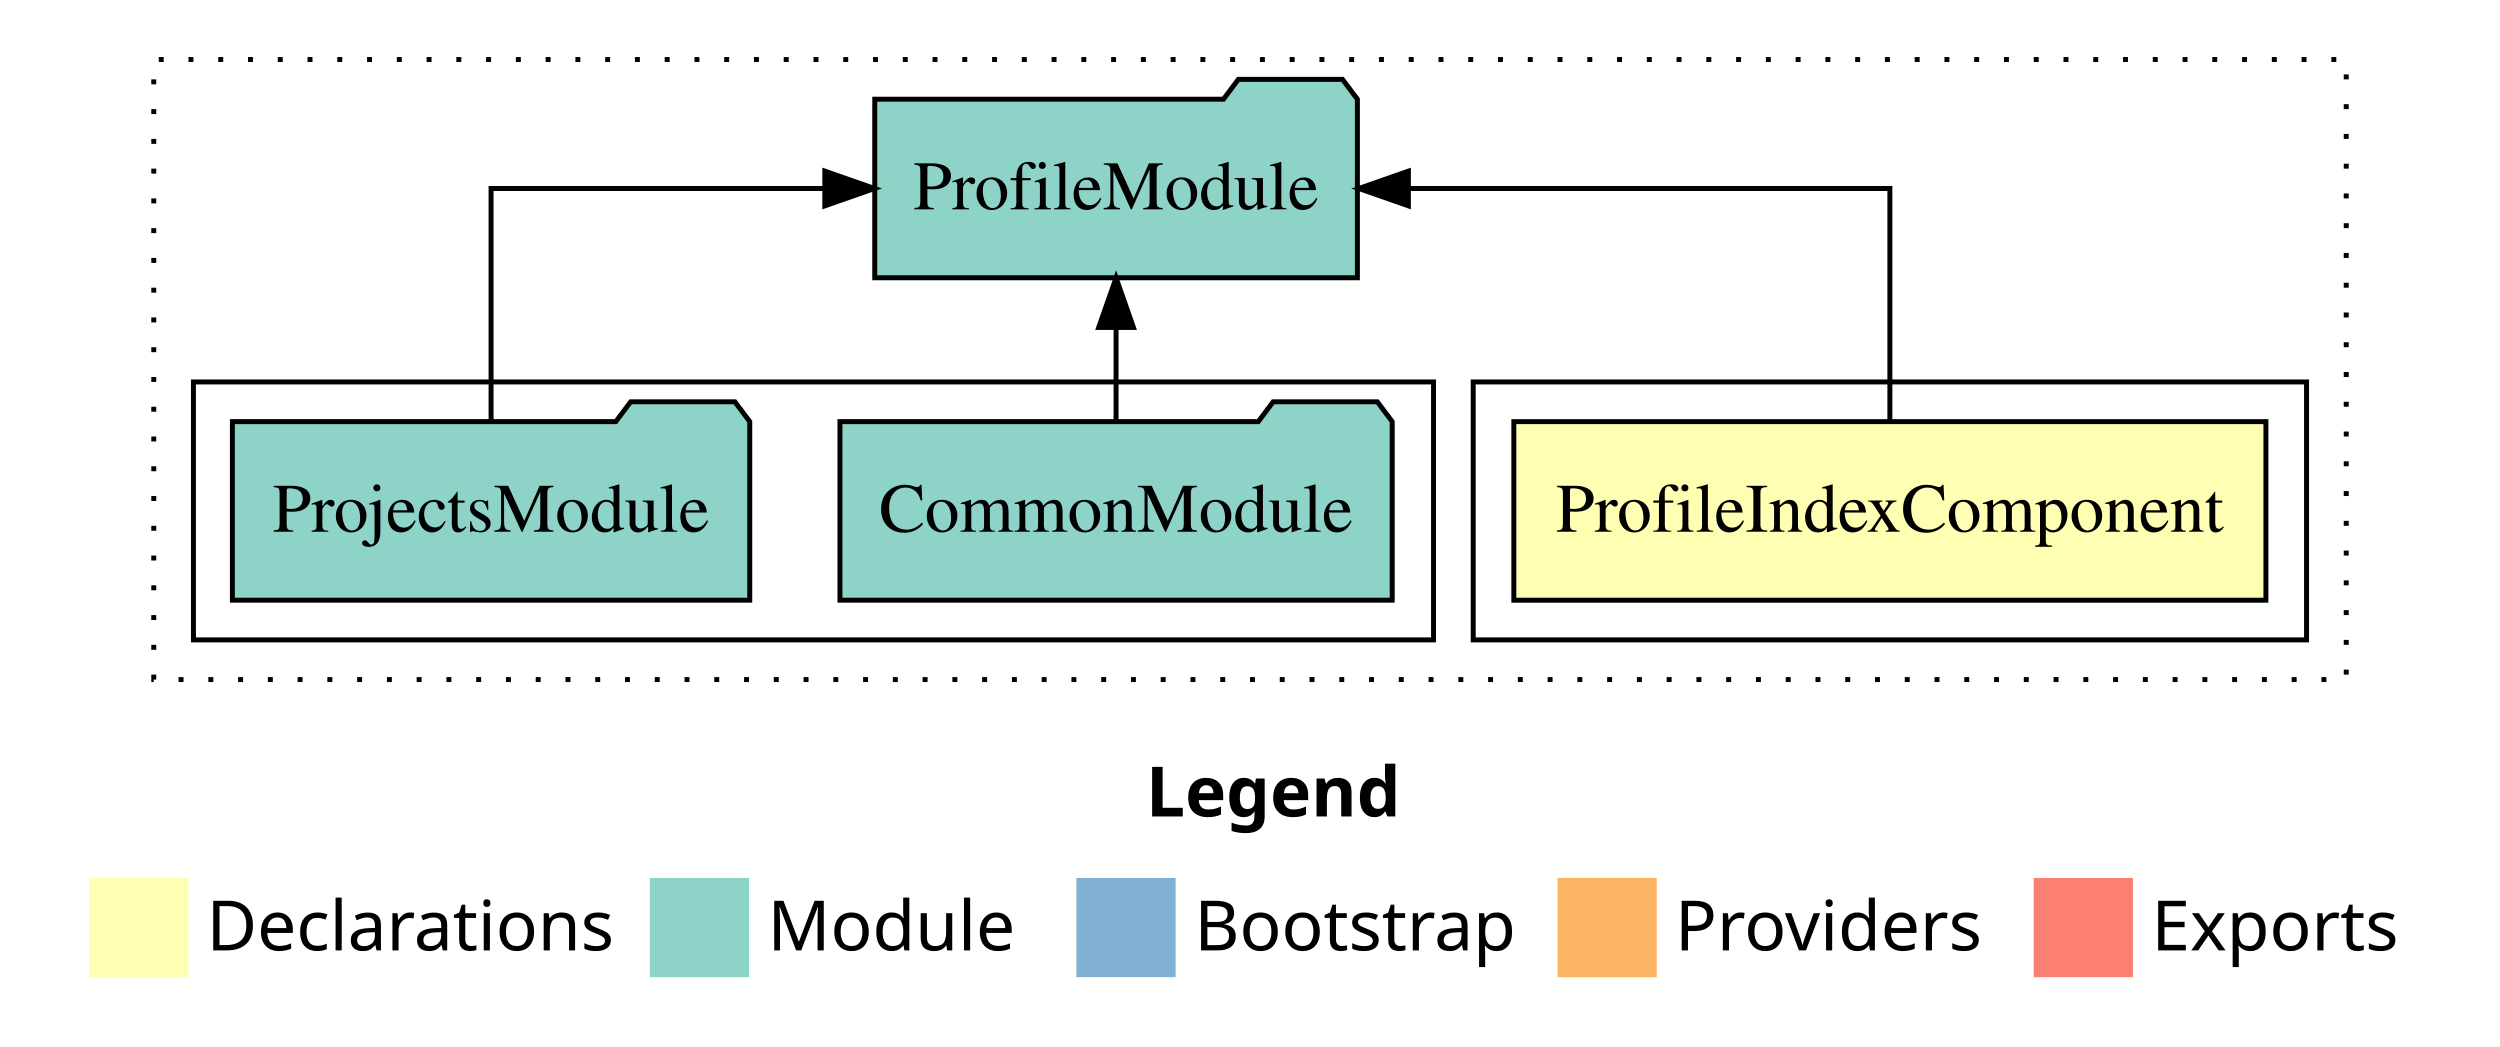
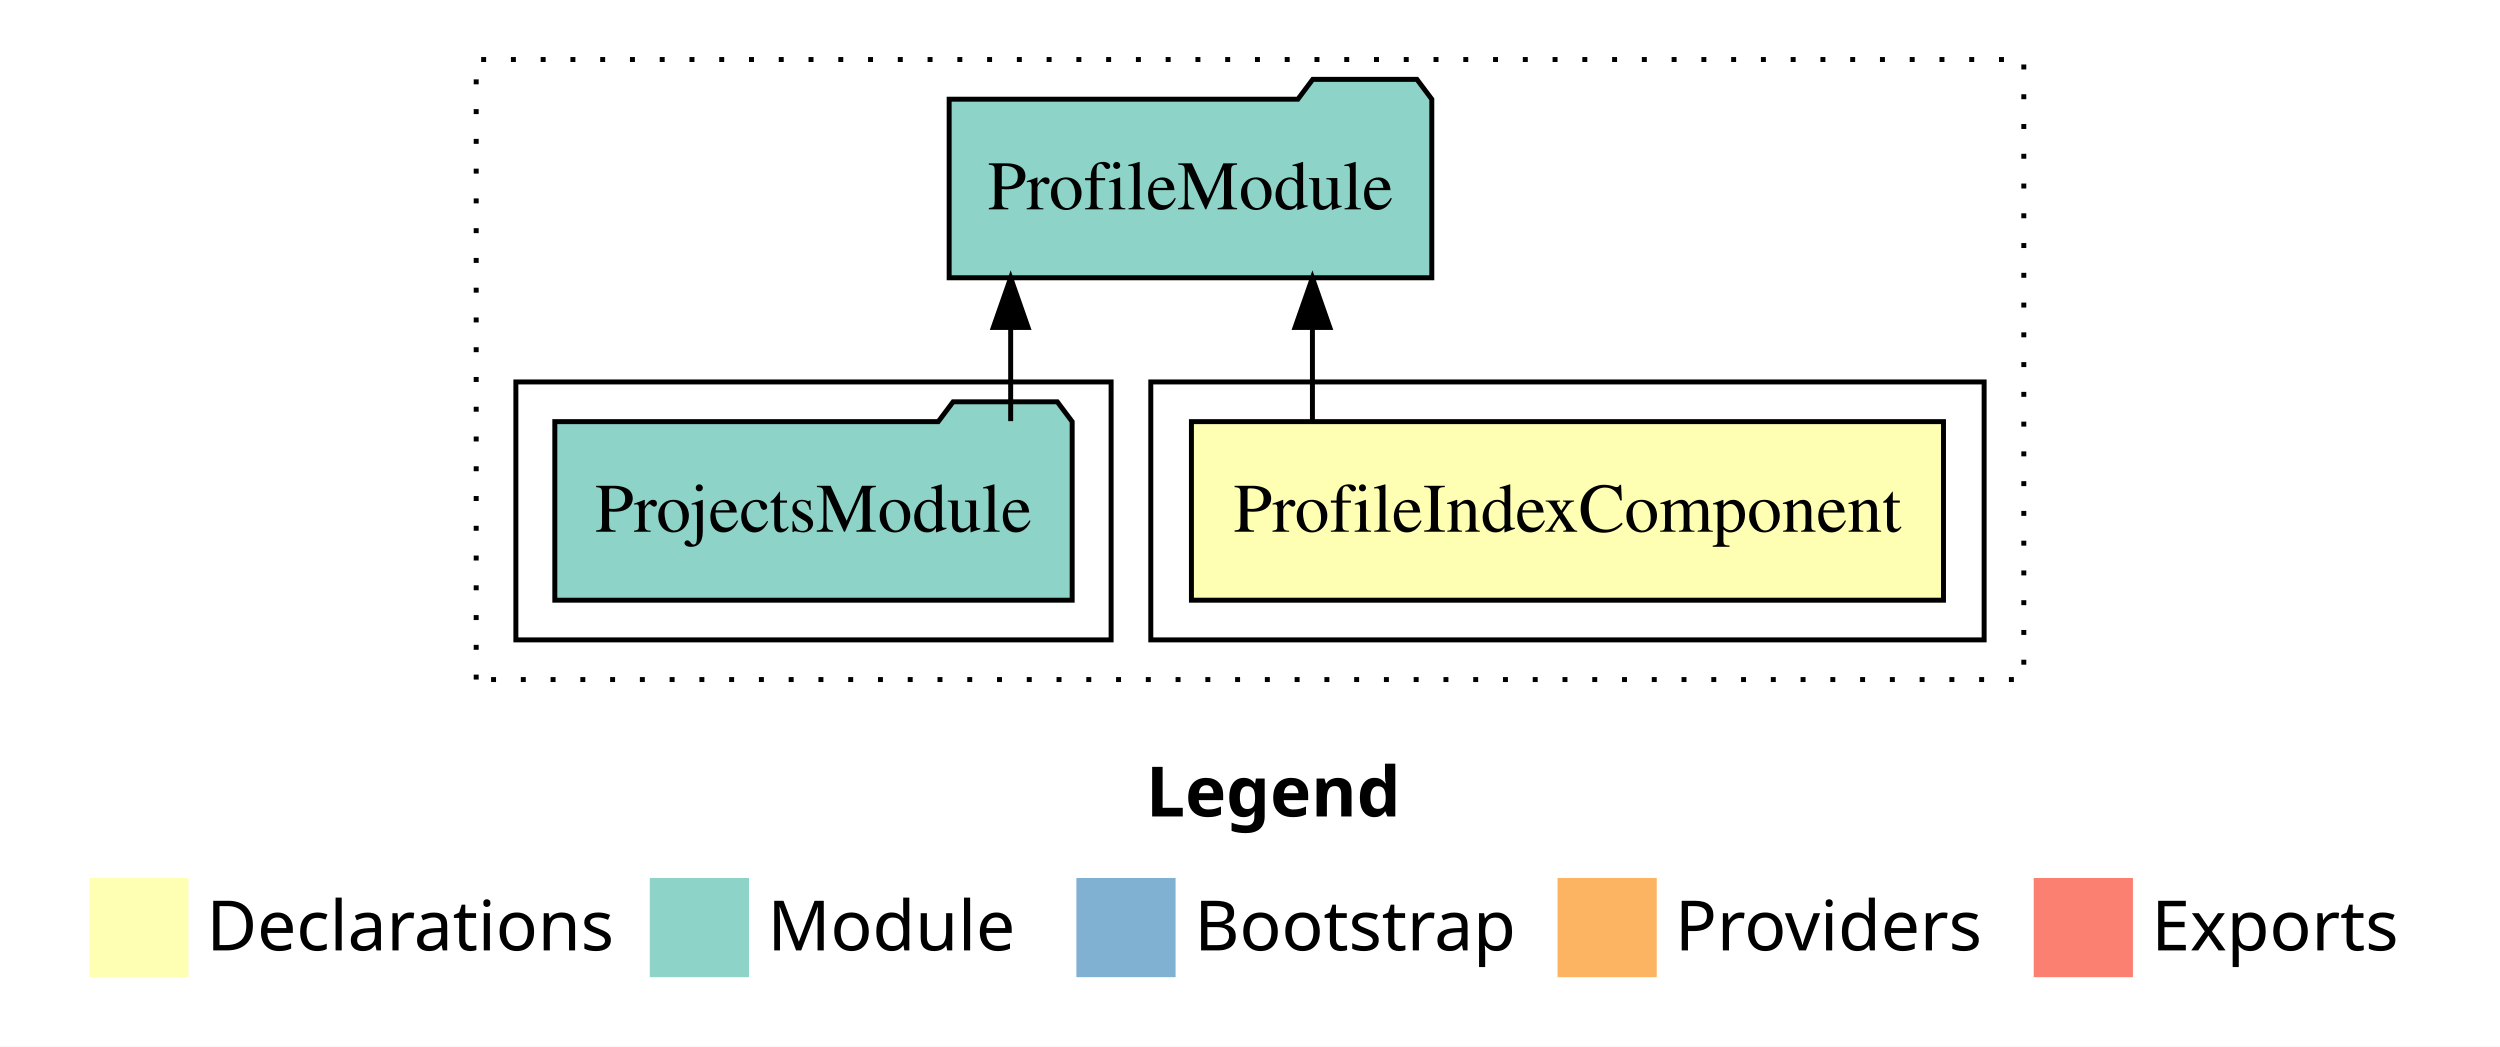
<svg xmlns="http://www.w3.org/2000/svg" width="504pt" height="211pt" viewBox="0.00 0.00 504.00 211.00">
  <g id="graph0" class="graph" transform="scale(1 1) rotate(0) translate(4 207)">
    <polygon fill="#ffffff" stroke="transparent" points="-4,4 -4,-207 500,-207 500,4 -4,4" />
    <text text-anchor="start" x="227.009" y="-42.4" font-family="sans-serif" font-weight="bold" font-size="14.00" fill="#000000">Legend</text>
    <polygon fill="#ffffb3" stroke="transparent" points="14,-10 14,-30 34,-30 34,-10 14,-10" />
    <text text-anchor="start" x="37.629" y="-15.4" font-family="sans-serif" font-size="14.00" fill="#000000">  Declarations</text>
    <polygon fill="#8dd3c7" stroke="transparent" points="127,-10 127,-30 147,-30 147,-10 127,-10" />
    <text text-anchor="start" x="150.725" y="-15.4" font-family="sans-serif" font-size="14.00" fill="#000000">  Module</text>
    <polygon fill="#80b1d3" stroke="transparent" points="213,-10 213,-30 233,-30 233,-10 213,-10" />
    <text text-anchor="start" x="236.781" y="-15.4" font-family="sans-serif" font-size="14.00" fill="#000000">  Bootstrap</text>
    <polygon fill="#fdb462" stroke="transparent" points="310,-10 310,-30 330,-30 330,-10 310,-10" />
    <text text-anchor="start" x="333.673" y="-15.4" font-family="sans-serif" font-size="14.00" fill="#000000">  Providers</text>
    <polygon fill="#fb8072" stroke="transparent" points="406,-10 406,-30 426,-30 426,-10 406,-10" />
    <text text-anchor="start" x="429.726" y="-15.4" font-family="sans-serif" font-size="14.00" fill="#000000">  Exports</text>
    <g id="clust1" class="cluster">
-       <polygon fill="none" stroke="#000000" stroke-dasharray="1,5" points="27,-70 27,-195 469,-195 469,-70 27,-70" />
+       <polygon fill="none" stroke="#000000" stroke-dasharray="1,5" points="92,-70 92,-195 404,-195 404,-70 92,-70" />
    </g>
    <g id="clust2" class="cluster">
-       <polygon fill="none" stroke="#000000" points="293,-78 293,-130 461,-130 461,-78 293,-78" />
+       <polygon fill="none" stroke="#000000" points="228,-78 228,-130 396,-130 396,-78 228,-78" />
    </g>
    <g id="clust4" class="cluster">
-       <polygon fill="none" stroke="#000000" points="35,-78 35,-130 285,-130 285,-78 35,-78" />
+       <polygon fill="none" stroke="#000000" points="100,-78 100,-130 220,-130 220,-78 100,-78" />
    </g>
    <g id="node1" class="node">
-       <polygon fill="#ffffb3" stroke="#000000" points="452.808,-122 301.192,-122 301.192,-86 452.808,-86 452.808,-122" />
-       <text text-anchor="middle" x="377" y="-99.8" font-family="Times,serif" font-size="14.00" fill="#000000">ProfileIndexComponent</text>
+       <polygon fill="#ffffb3" stroke="#000000" points="387.808,-122 236.192,-122 236.192,-86 387.808,-86 387.808,-122" />
+       <text text-anchor="middle" x="312" y="-99.8" font-family="Times,serif" font-size="14.00" fill="#000000">ProfileIndexComponent</text>
    </g>
    <g id="node2" class="node">
-       <polygon fill="#8dd3c7" stroke="#000000" points="269.65,-187 266.65,-191 245.65,-191 242.65,-187 172.35,-187 172.35,-151 269.65,-151 269.65,-187" />
-       <text text-anchor="middle" x="221" y="-164.8" font-family="Times,serif" font-size="14.00" fill="#000000">ProfileModule</text>
+       <polygon fill="#8dd3c7" stroke="#000000" points="284.65,-187 281.65,-191 260.65,-191 257.65,-187 187.35,-187 187.35,-151 284.65,-151 284.65,-187" />
+       <text text-anchor="middle" x="236" y="-164.8" font-family="Times,serif" font-size="14.00" fill="#000000">ProfileModule</text>
    </g>
    <g id="edge1" class="edge">
-       <path fill="none" stroke="#000000" d="M377,-122.106C377,-141.339 377,-169 377,-169 377,-169 279.931,-169 279.931,-169" />
-       <polygon fill="#000000" stroke="#000000" points="279.931,-165.5 269.931,-169 279.931,-172.5 279.931,-165.5" />
+       <path fill="none" stroke="#000000" d="M260.586,-122.106C260.586,-122.106 260.586,-140.991 260.586,-140.991" />
+       <polygon fill="#000000" stroke="#000000" points="257.086,-140.991 260.586,-150.991 264.086,-140.991 257.086,-140.991" />
    </g>
    <g id="node3" class="node">
-       <polygon fill="#8dd3c7" stroke="#000000" points="276.668,-122 273.668,-126 252.668,-126 249.668,-122 165.332,-122 165.332,-86 276.668,-86 276.668,-122" />
-       <text text-anchor="middle" x="221" y="-99.8" font-family="Times,serif" font-size="14.00" fill="#000000">CommonModule</text>
+       <polygon fill="#8dd3c7" stroke="#000000" points="212.149,-122 209.149,-126 188.149,-126 185.149,-122 107.851,-122 107.851,-86 212.149,-86 212.149,-122" />
+       <text text-anchor="middle" x="160" y="-99.8" font-family="Times,serif" font-size="14.00" fill="#000000">ProjectsModule</text>
    </g>
    <g id="edge2" class="edge">
-       <path fill="none" stroke="#000000" d="M221,-122.106C221,-122.106 221,-140.991 221,-140.991" />
-       <polygon fill="#000000" stroke="#000000" points="217.5,-140.991 221,-150.991 224.5,-140.991 217.5,-140.991" />
-     </g>
-     <g id="node4" class="node">
-       <polygon fill="#8dd3c7" stroke="#000000" points="147.149,-122 144.149,-126 123.149,-126 120.149,-122 42.851,-122 42.851,-86 147.149,-86 147.149,-122" />
-       <text text-anchor="middle" x="95" y="-99.8" font-family="Times,serif" font-size="14.00" fill="#000000">ProjectsModule</text>
-     </g>
-     <g id="edge3" class="edge">
-       <path fill="none" stroke="#000000" d="M95,-122.106C95,-141.339 95,-169 95,-169 95,-169 162.285,-169 162.285,-169" />
-       <polygon fill="#000000" stroke="#000000" points="162.285,-172.5 172.285,-169 162.285,-165.5 162.285,-172.5" />
+       <path fill="none" stroke="#000000" d="M199.75,-122.106C199.75,-122.106 199.75,-140.991 199.75,-140.991" />
+       <polygon fill="#000000" stroke="#000000" points="196.25,-140.991 199.75,-150.991 203.25,-140.991 196.25,-140.991" />
    </g>
  </g>
</svg>
